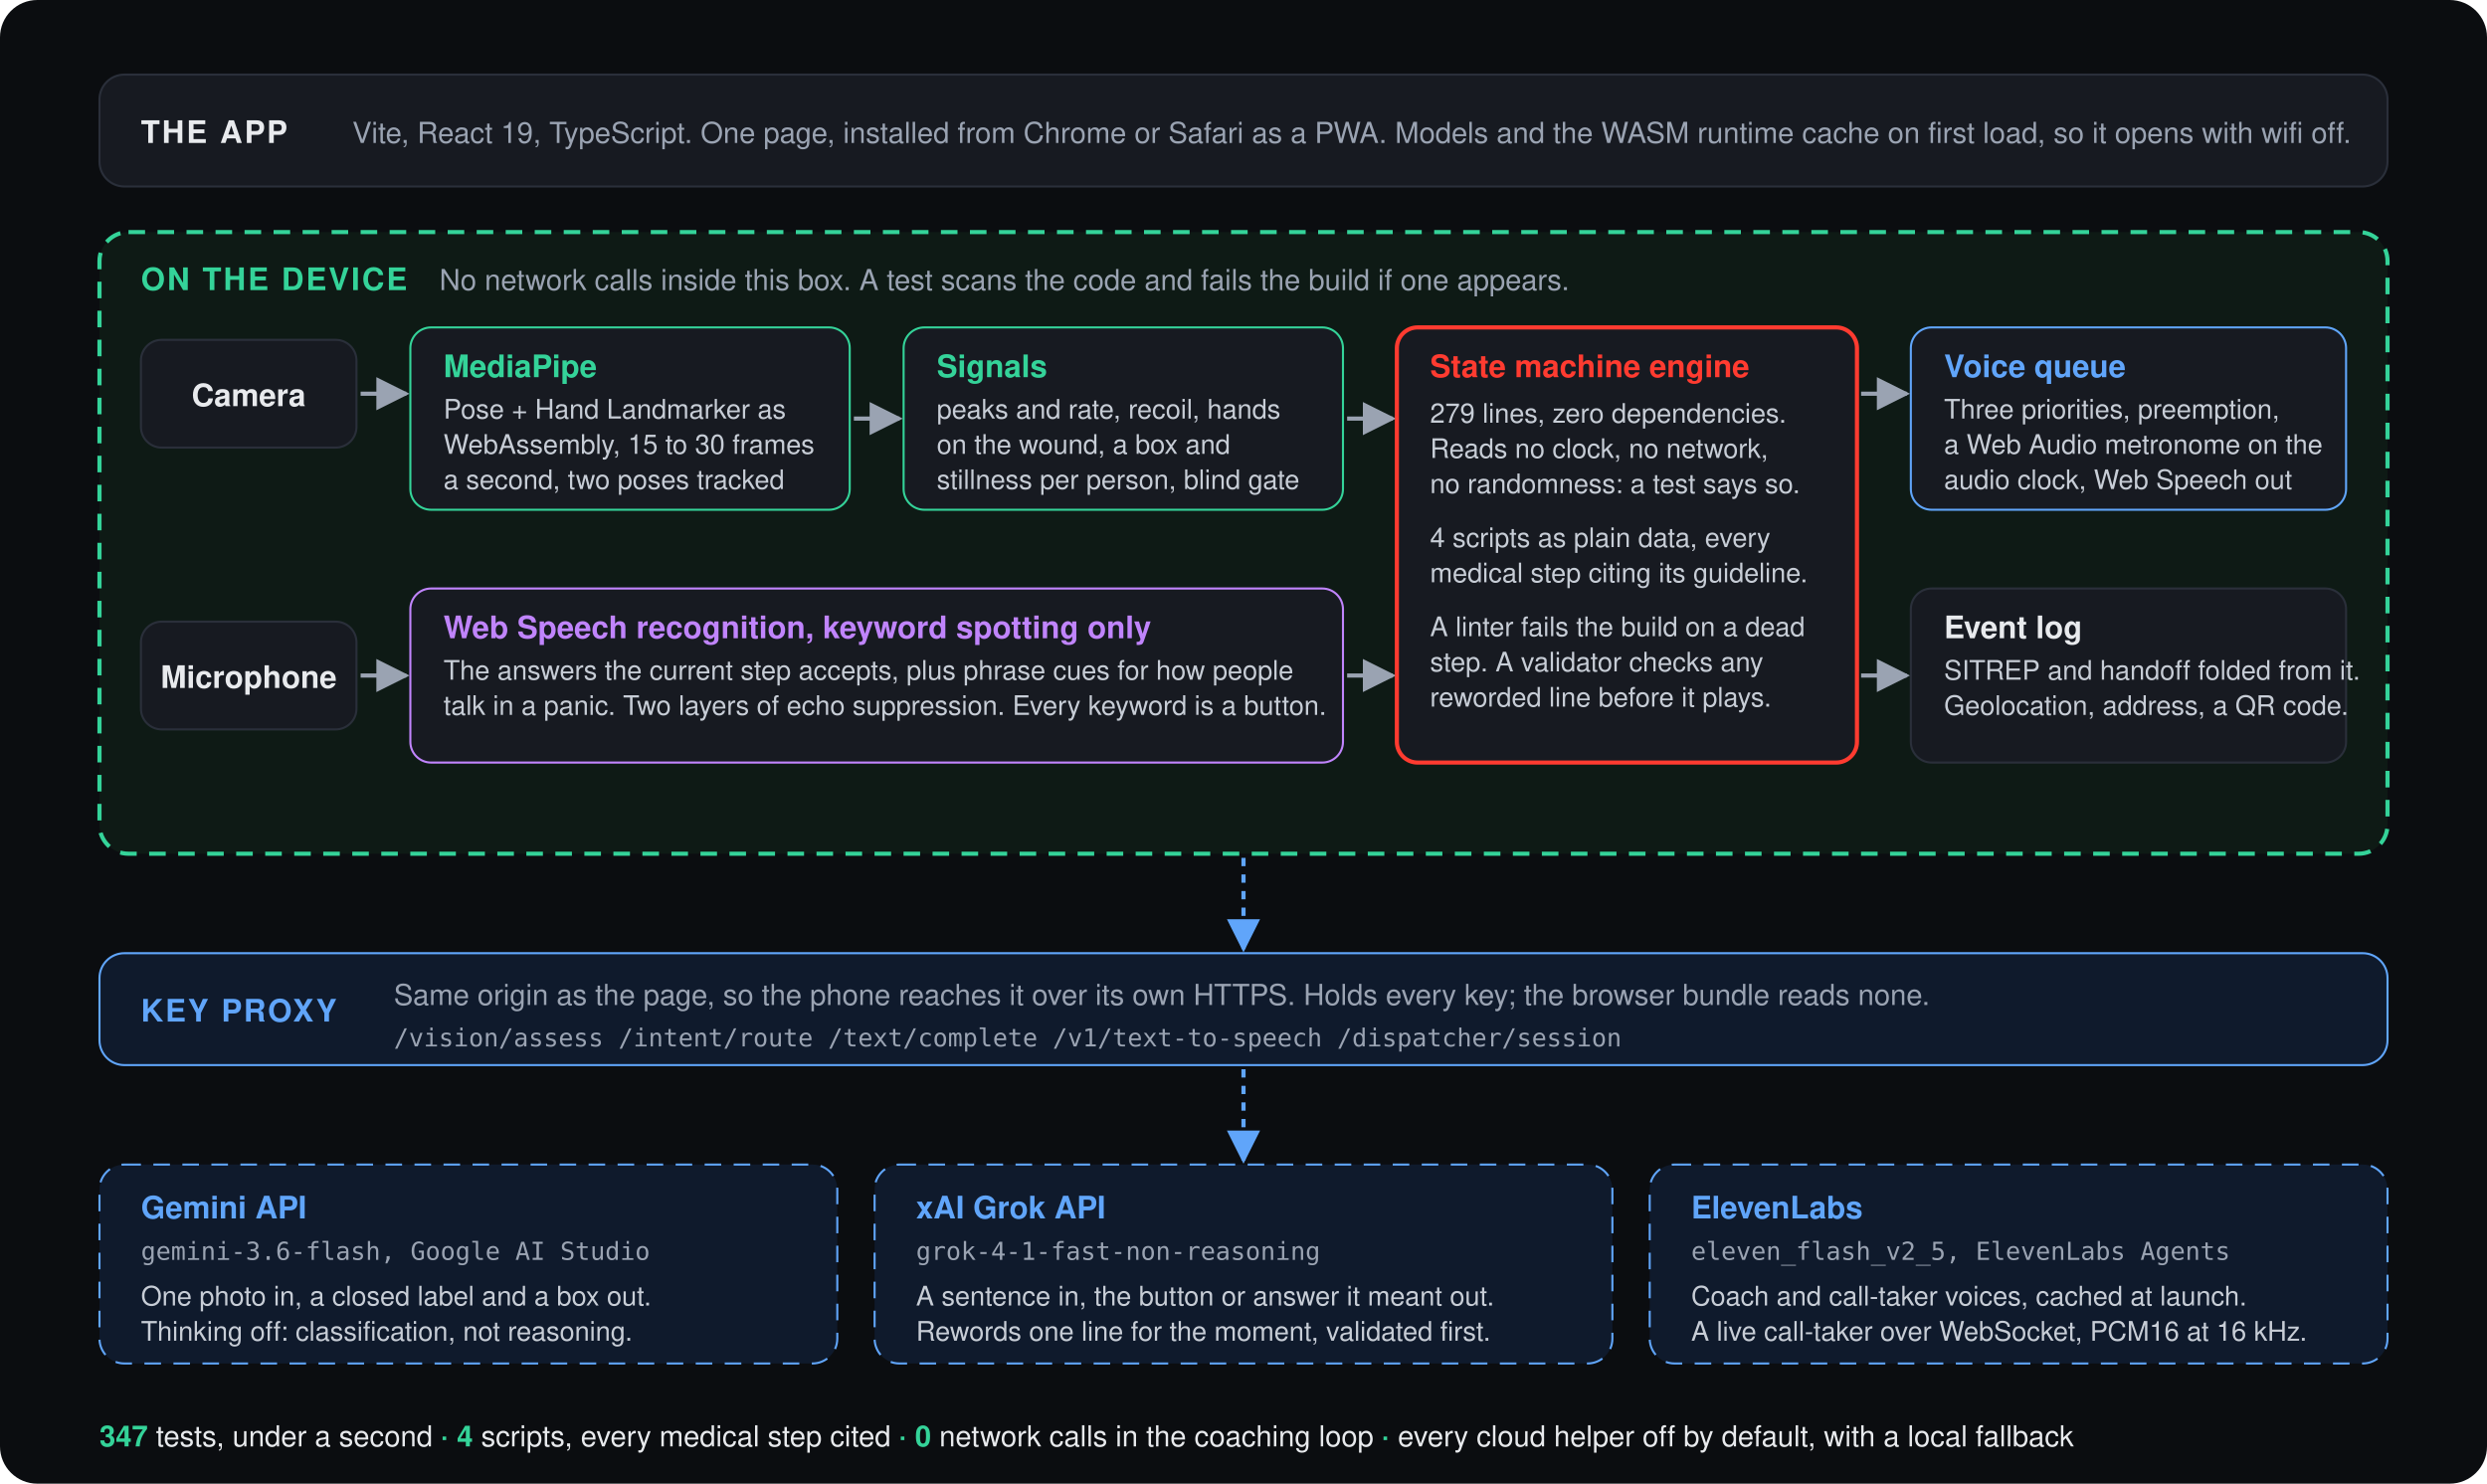
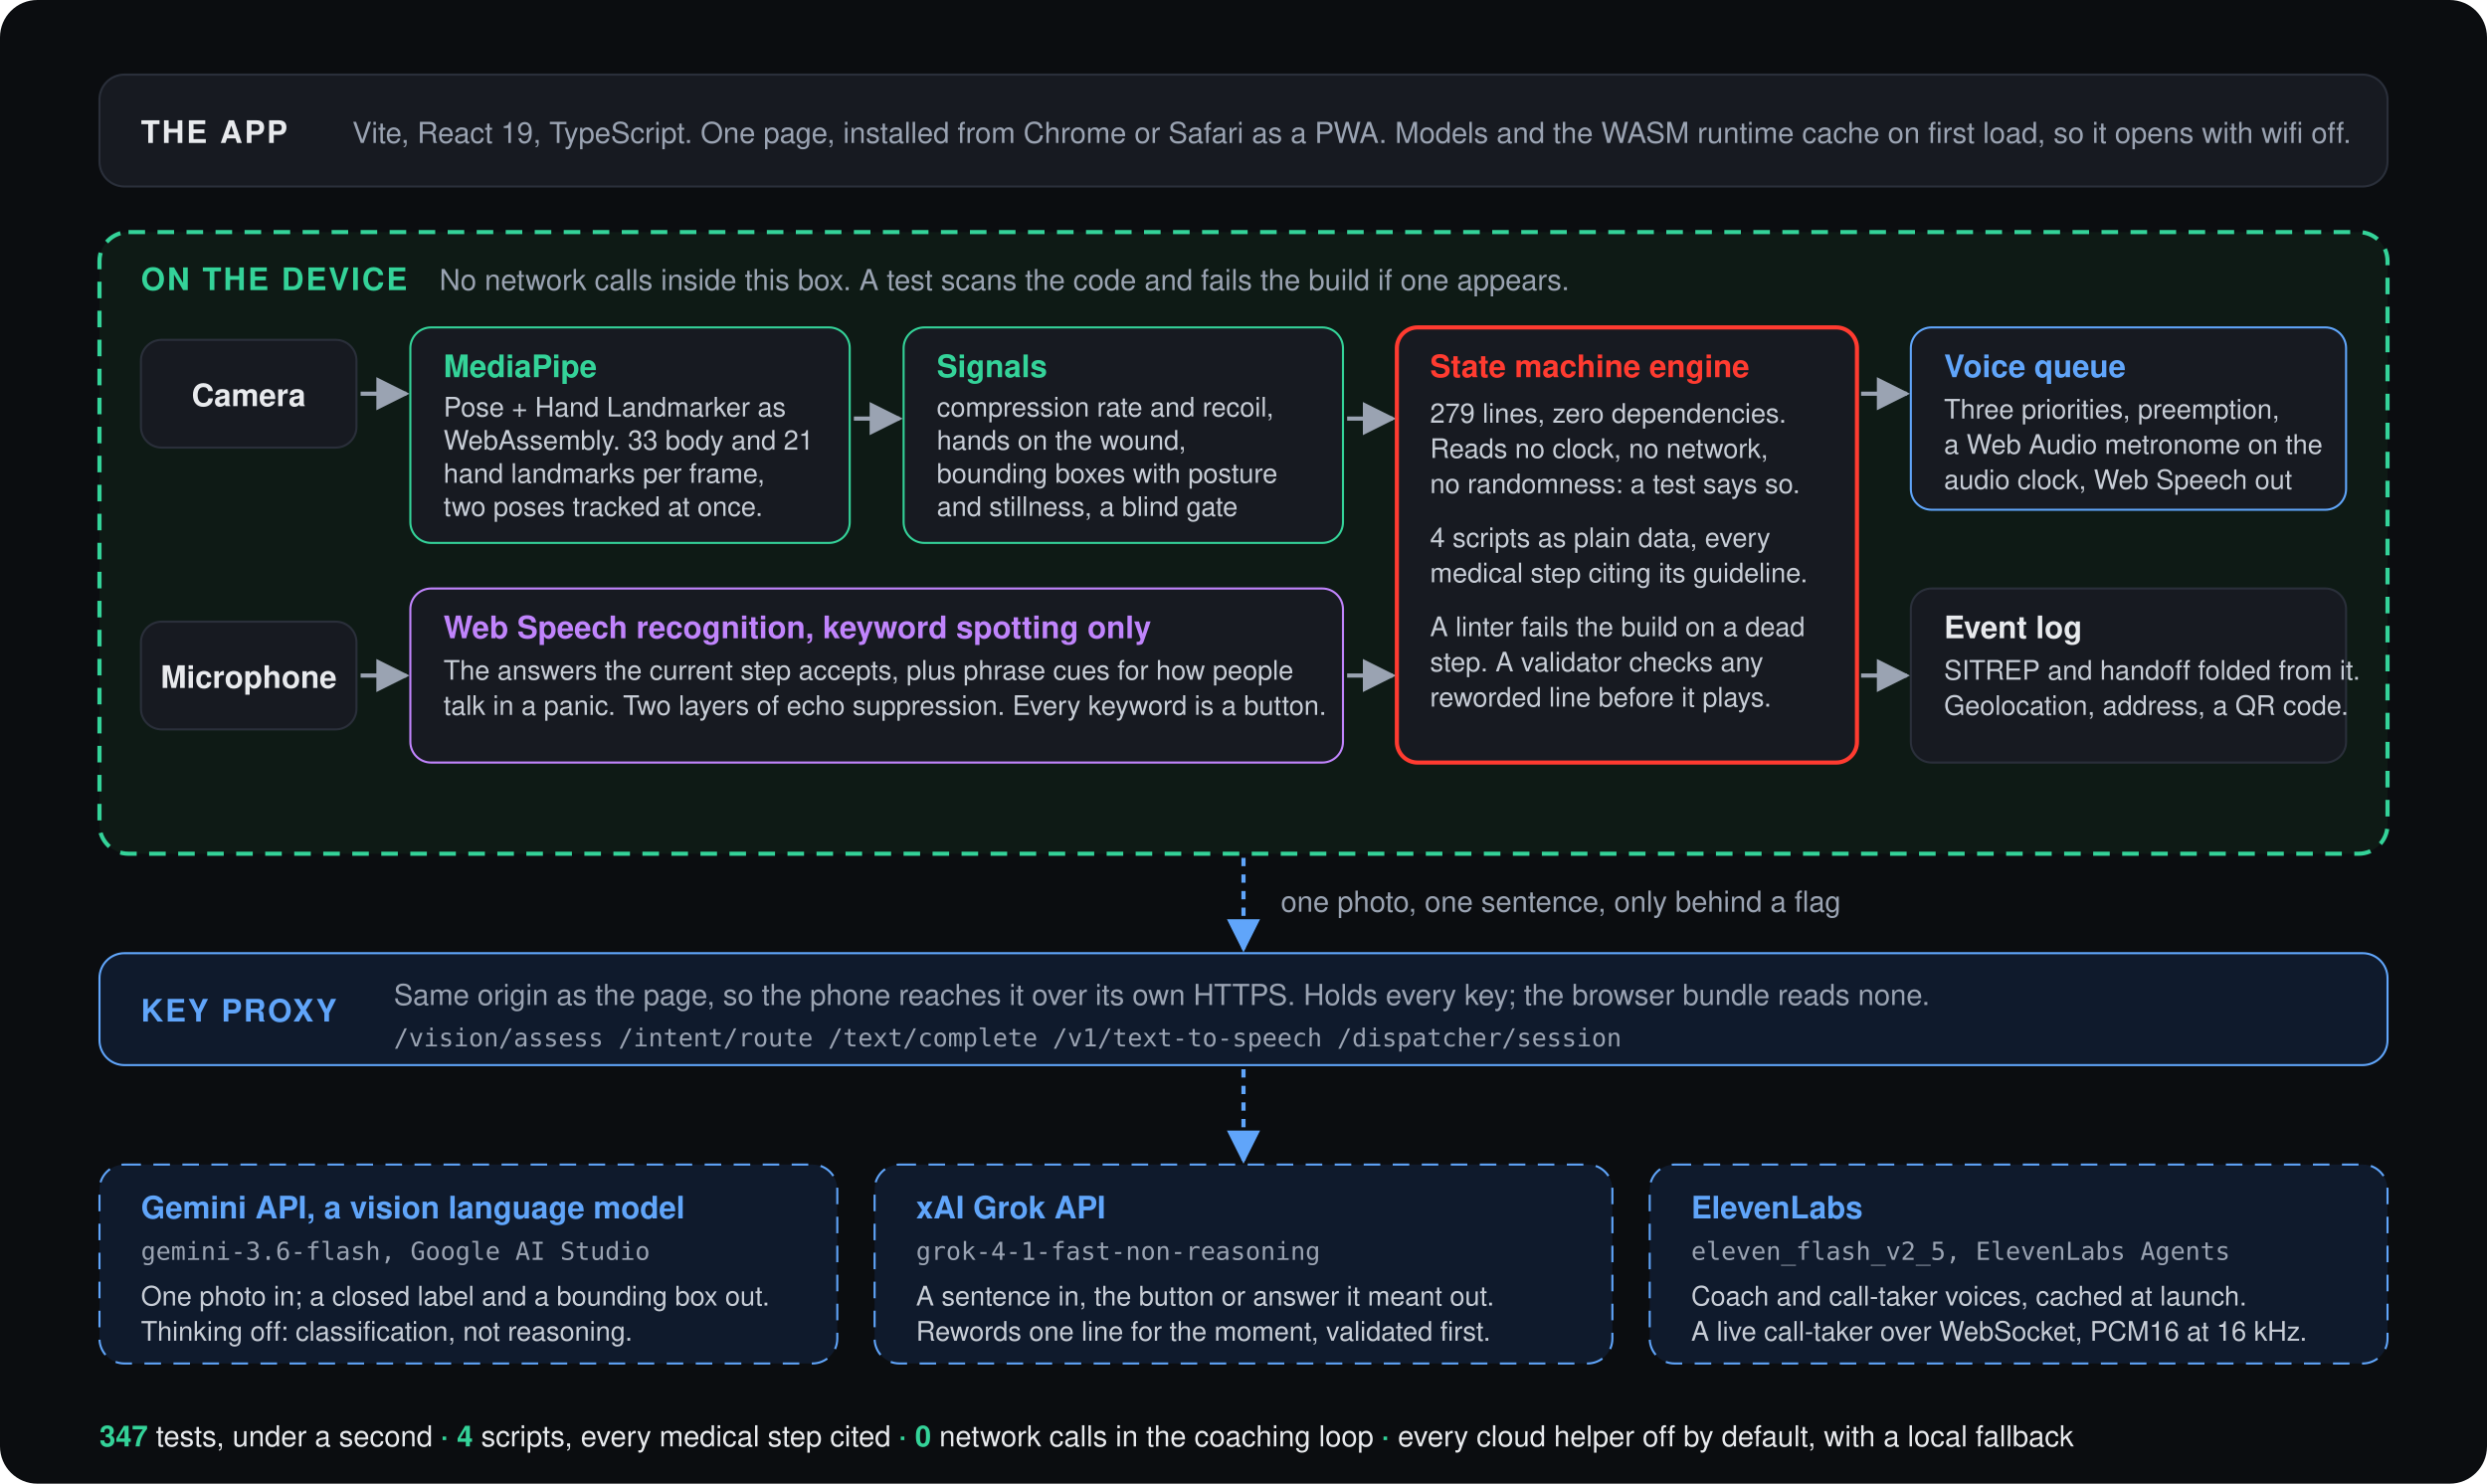
<svg xmlns="http://www.w3.org/2000/svg" viewBox="0 0 1200 716" width="1200" height="716" role="img" aria-label="The Mayday stack. A browser app installed as a PWA. On the device, with no network calls: MediaPipe pose and hand tracking as WebAssembly, signal extraction, a state machine engine running four scripts written as data, a voice queue with a Web Audio metronome and the browser's speech, keyword spotting from the microphone, and an event log that becomes the SITREP, the handoff and a QR. A key proxy on the same origin holds every key. Behind it, Gemini for one photo, xAI Grok for a sentence and a rewording, ElevenLabs for the voices and the live call-taker.">
  <defs>
    <marker id="arrow" viewBox="0 0 10 10" refX="9" refY="5" markerWidth="8" markerHeight="8" orient="auto-start-reverse">
      <path d="M 0 0 L 10 5 L 0 10 z" fill="#9aa3b2" />
    </marker>
    <marker id="arrowblue" viewBox="0 0 10 10" refX="9" refY="5" markerWidth="8" markerHeight="8" orient="auto-start-reverse">
      <path d="M 0 0 L 10 5 L 0 10 z" fill="#60a5fa" />
    </marker>
  </defs>
  <style>
    text { font-family: -apple-system, "Segoe UI", Helvetica, Arial, sans-serif; fill: #e8eaed; }
    .h { font-size: 30px; font-weight: 700; }
    .sub { font-size: 16px; fill: #9aa3b2; }
    .band { font-size: 15px; font-weight: 800; letter-spacing: 1px; }
    .bandnote { font-size: 14px; fill: #9aa3b2; }
    .bt { font-size: 15px; font-weight: 700; }
    .b { font-size: 13px; fill: #c7cdd6; }
    .mono { font-family: ui-monospace, "SF Mono", Menlo, Consolas, monospace; font-size: 12px; fill: #9aa3b2; }
    .stat { font-size: 14px; fill: #e8eaed; }
    .mint { fill: #34d399; } .red { fill: #ff3b30; } .blue { fill: #60a5fa; } .amber { fill: #fbbf24; } .violet { fill: #c084fc; }
  </style>
  <rect width="1200" height="716" rx="18" fill="#0b0d10" />
  <g transform="translate(0,-72)">
    <rect x="48" y="108" width="1104" height="54" rx="12" fill="#171a21" stroke="#2a2f3a" />
    <text class="band" x="68" y="141">THE APP</text>
    <text class="bandnote" x="170" y="141">Vite, React 19, TypeScript. One page, installed from Chrome or Safari as a PWA. Models and the WASM runtime cache on first load, so it opens with wifi off.</text>
    <rect x="48" y="184" width="1104" height="300" rx="14" fill="#0e1a15" stroke="#34d399" stroke-width="2" stroke-dasharray="8 6" />
    <text class="band mint" x="68" y="212">ON THE DEVICE</text>
    <text class="bandnote" x="212" y="212">No network calls inside this box. A test scans the code and fails the build if one appears.</text>
    <rect x="68" y="236" width="104" height="52" rx="10" fill="#171a21" stroke="#2a2f3a" />
    <text class="bt" x="120" y="268" text-anchor="middle">Camera</text>
    <rect x="68" y="372" width="104" height="52" rx="10" fill="#171a21" stroke="#2a2f3a" />
    <text class="bt" x="120" y="404" text-anchor="middle">Microphone</text>
    <line x1="174" y1="262" x2="196" y2="262" stroke="#9aa3b2" stroke-width="2" marker-end="url(#arrow)" />
-     <rect x="198" y="230" width="212" height="88" rx="10" fill="#171a21" stroke="#34d399" />
+     <rect x="198" y="230" width="212" height="104" rx="10" fill="#171a21" stroke="#34d399" />
    <text class="bt mint" x="214" y="254">MediaPipe</text>
-     <text class="b" x="214" y="274">Pose + Hand Landmarker as</text>
-     <text class="b" x="214" y="291">WebAssembly, 15 to 30 frames</text>
-     <text class="b" x="214" y="308">a second, two poses tracked</text>
+     <text class="b" x="214" y="273">Pose + Hand Landmarker as</text>
+     <text class="b" x="214" y="289">WebAssembly. 33 body and 21</text>
+     <text class="b" x="214" y="305">hand landmarks per frame,</text>
+     <text class="b" x="214" y="321">two poses tracked at once.</text>
    <line x1="412" y1="274" x2="434" y2="274" stroke="#9aa3b2" stroke-width="2" marker-end="url(#arrow)" />
-     <rect x="436" y="230" width="212" height="88" rx="10" fill="#171a21" stroke="#34d399" />
+     <rect x="436" y="230" width="212" height="104" rx="10" fill="#171a21" stroke="#34d399" />
    <text class="bt mint" x="452" y="254">Signals</text>
-     <text class="b" x="452" y="274">peaks and rate, recoil, hands</text>
-     <text class="b" x="452" y="291">on the wound, a box and</text>
-     <text class="b" x="452" y="308">stillness per person, blind gate</text>
+     <text class="b" x="452" y="273">compression rate and recoil,</text>
+     <text class="b" x="452" y="289">hands on the wound,</text>
+     <text class="b" x="452" y="305">bounding boxes with posture</text>
+     <text class="b" x="452" y="321">and stillness, a blind gate</text>
    <line x1="174" y1="398" x2="196" y2="398" stroke="#9aa3b2" stroke-width="2" marker-end="url(#arrow)" />
    <rect x="198" y="356" width="450" height="84" rx="10" fill="#171a21" stroke="#c084fc" />
    <text class="bt violet" x="214" y="380">Web Speech recognition, keyword spotting only</text>
    <text class="b" x="214" y="400">The answers the current step accepts, plus phrase cues for how people</text>
    <text class="b" x="214" y="417">talk in a panic. Two layers of echo suppression. Every keyword is a button.</text>
    <line x1="650" y1="274" x2="672" y2="274" stroke="#9aa3b2" stroke-width="2" marker-end="url(#arrow)" />
    <line x1="650" y1="398" x2="672" y2="398" stroke="#9aa3b2" stroke-width="2" marker-end="url(#arrow)" />
    <rect x="674" y="230" width="222" height="210" rx="10" fill="#171a21" stroke="#ff3b30" stroke-width="2" />
    <text class="bt red" x="690" y="254">State machine engine</text>
    <text class="b" x="690" y="276">279 lines, zero dependencies.</text>
    <text class="b" x="690" y="293">Reads no clock, no network,</text>
    <text class="b" x="690" y="310">no randomness: a test says so.</text>
    <text class="b" x="690" y="336">4 scripts as plain data, every</text>
    <text class="b" x="690" y="353">medical step citing its guideline.</text>
    <text class="b" x="690" y="379">A linter fails the build on a dead</text>
    <text class="b" x="690" y="396">step. A validator checks any</text>
    <text class="b" x="690" y="413">reworded line before it plays.</text>
    <line x1="898" y1="262" x2="920" y2="262" stroke="#9aa3b2" stroke-width="2" marker-end="url(#arrow)" />
    <rect x="922" y="230" width="210" height="88" rx="10" fill="#171a21" stroke="#60a5fa" />
    <text class="bt blue" x="938" y="254">Voice queue</text>
    <text class="b" x="938" y="274">Three priorities, preemption,</text>
    <text class="b" x="938" y="291">a Web Audio metronome on the</text>
    <text class="b" x="938" y="308">audio clock, Web Speech out</text>
    <line x1="898" y1="398" x2="920" y2="398" stroke="#9aa3b2" stroke-width="2" marker-end="url(#arrow)" />
    <rect x="922" y="356" width="210" height="84" rx="10" fill="#171a21" stroke="#2a2f3a" />
    <text class="bt" x="938" y="380">Event log</text>
    <text class="b" x="938" y="400">SITREP and handoff folded from it.</text>
    <text class="b" x="938" y="417">Geolocation, address, a QR code.</text>
+     <text class="bandnote" x="618" y="512">one photo, one sentence, only behind a flag</text>
    <line x1="600" y1="486" x2="600" y2="530" stroke="#60a5fa" stroke-width="2" stroke-dasharray="4 4" marker-end="url(#arrowblue)" />
    <rect x="48" y="532" width="1104" height="54" rx="12" fill="#0f1a2c" stroke="#60a5fa" />
    <text class="band blue" x="68" y="565">KEY PROXY</text>
    <text class="bandnote" x="190" y="557">Same origin as the page, so the phone reaches it over its own HTTPS. Holds every key; the browser bundle reads none.</text>
    <text class="mono" x="190" y="577">/vision/assess   /intent/route   /text/complete   /v1/text-to-speech   /dispatcher/session</text>
    <line x1="600" y1="588" x2="600" y2="632" stroke="#60a5fa" stroke-width="2" stroke-dasharray="4 4" marker-end="url(#arrowblue)" />
    <rect x="48" y="634" width="356" height="96" rx="12" fill="#0f1a2c" stroke="#60a5fa" stroke-dasharray="8 6" />
-     <text class="bt blue" x="68" y="660">Gemini API</text>
+     <text class="bt blue" x="68" y="660">Gemini API, a vision language model</text>
    <text class="mono" x="68" y="680">gemini-3.6-flash, Google AI Studio</text>
-     <text class="b" x="68" y="702">One photo in, a closed label and a box out.</text>
+     <text class="b" x="68" y="702">One photo in; a closed label and a bounding box out.</text>
    <text class="b" x="68" y="719">Thinking off: classification, not reasoning.</text>
    <rect x="422" y="634" width="356" height="96" rx="12" fill="#0f1a2c" stroke="#60a5fa" stroke-dasharray="8 6" />
    <text class="bt blue" x="442" y="660">xAI Grok API</text>
    <text class="mono" x="442" y="680">grok-4-1-fast-non-reasoning</text>
    <text class="b" x="442" y="702">A sentence in, the button or answer it meant out.</text>
    <text class="b" x="442" y="719">Rewords one line for the moment, validated first.</text>
    <rect x="796" y="634" width="356" height="96" rx="12" fill="#0f1a2c" stroke="#60a5fa" stroke-dasharray="8 6" />
    <text class="bt blue" x="816" y="660">ElevenLabs</text>
    <text class="mono" x="816" y="680">eleven_flash_v2_5, ElevenLabs Agents</text>
    <text class="b" x="816" y="702">Coach and call-taker voices, cached at launch.</text>
    <text class="b" x="816" y="719">A live call-taker over WebSocket, PCM16 at 16 kHz.</text>
    <text class="stat" x="48" y="770">
      <tspan class="mint" font-weight="700">347</tspan> tests, under a second   <tspan class="mint" font-weight="700">·</tspan>
      <tspan class="mint" font-weight="700">4</tspan> scripts, every medical step cited   <tspan class="mint" font-weight="700">·</tspan>
      <tspan class="mint" font-weight="700">0</tspan> network calls in the coaching loop   <tspan class="mint" font-weight="700">·</tspan>   every cloud helper off by default, with a local fallback</text>
  </g>
</svg>
